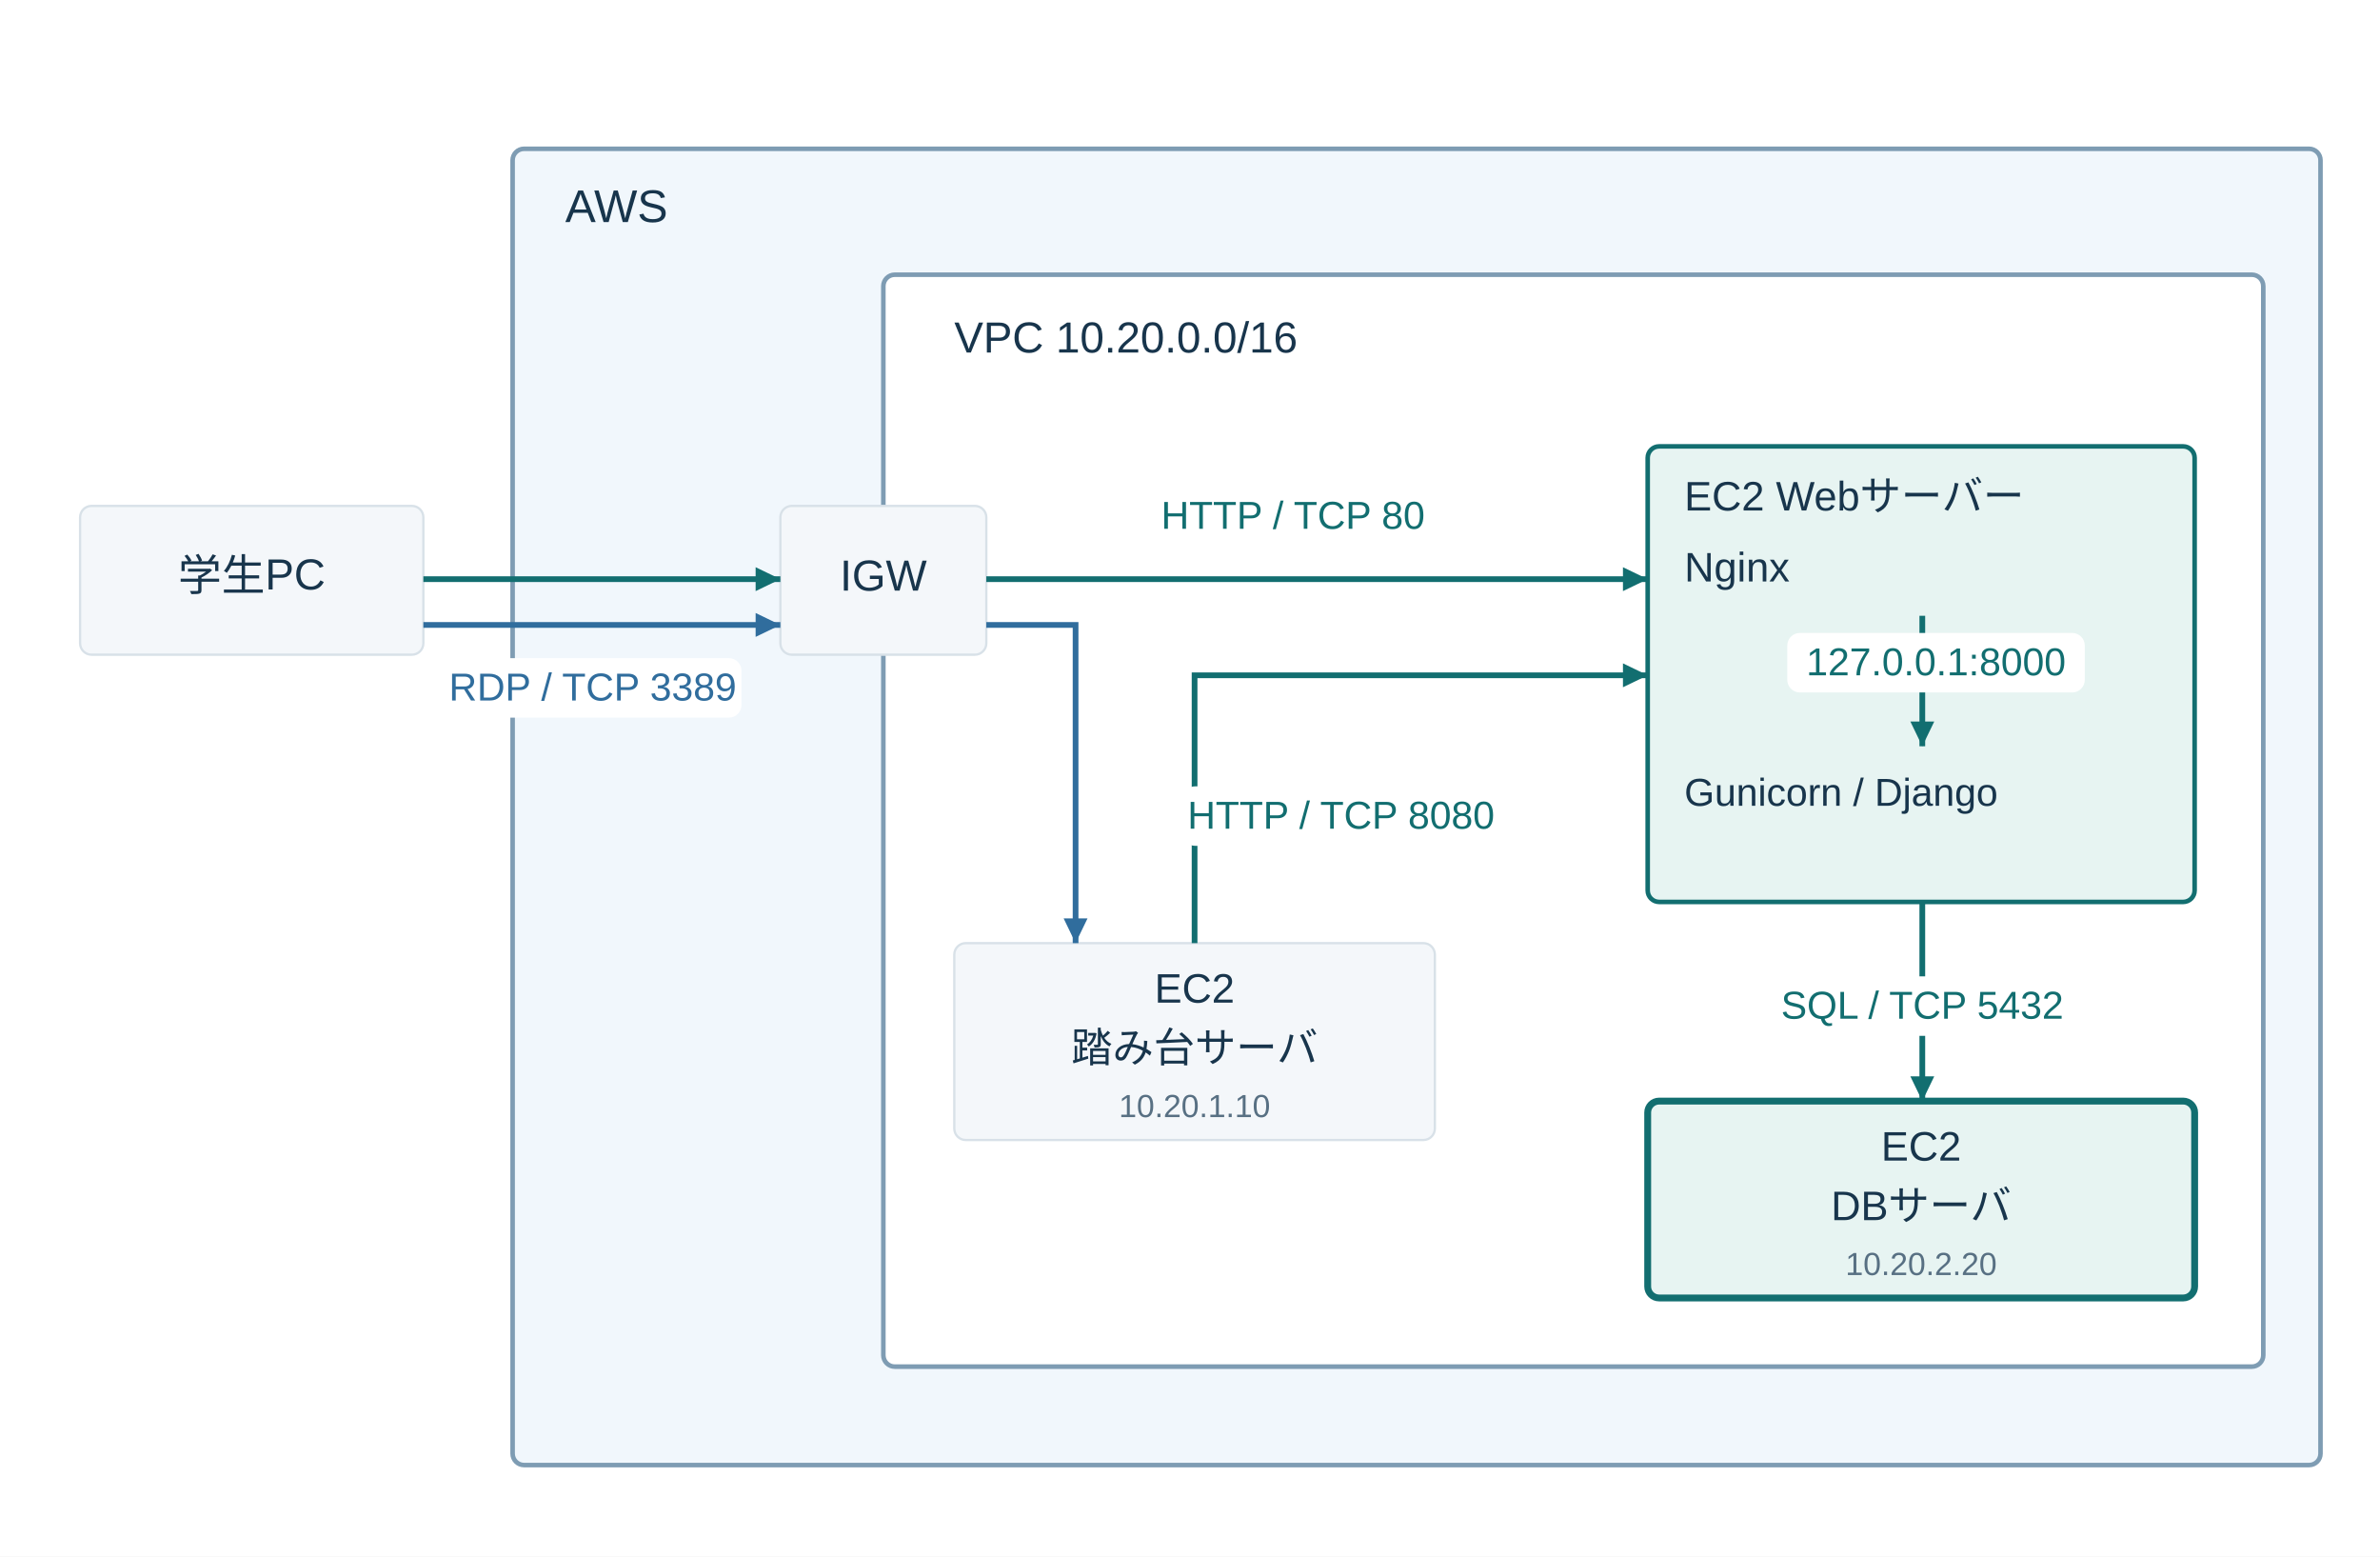
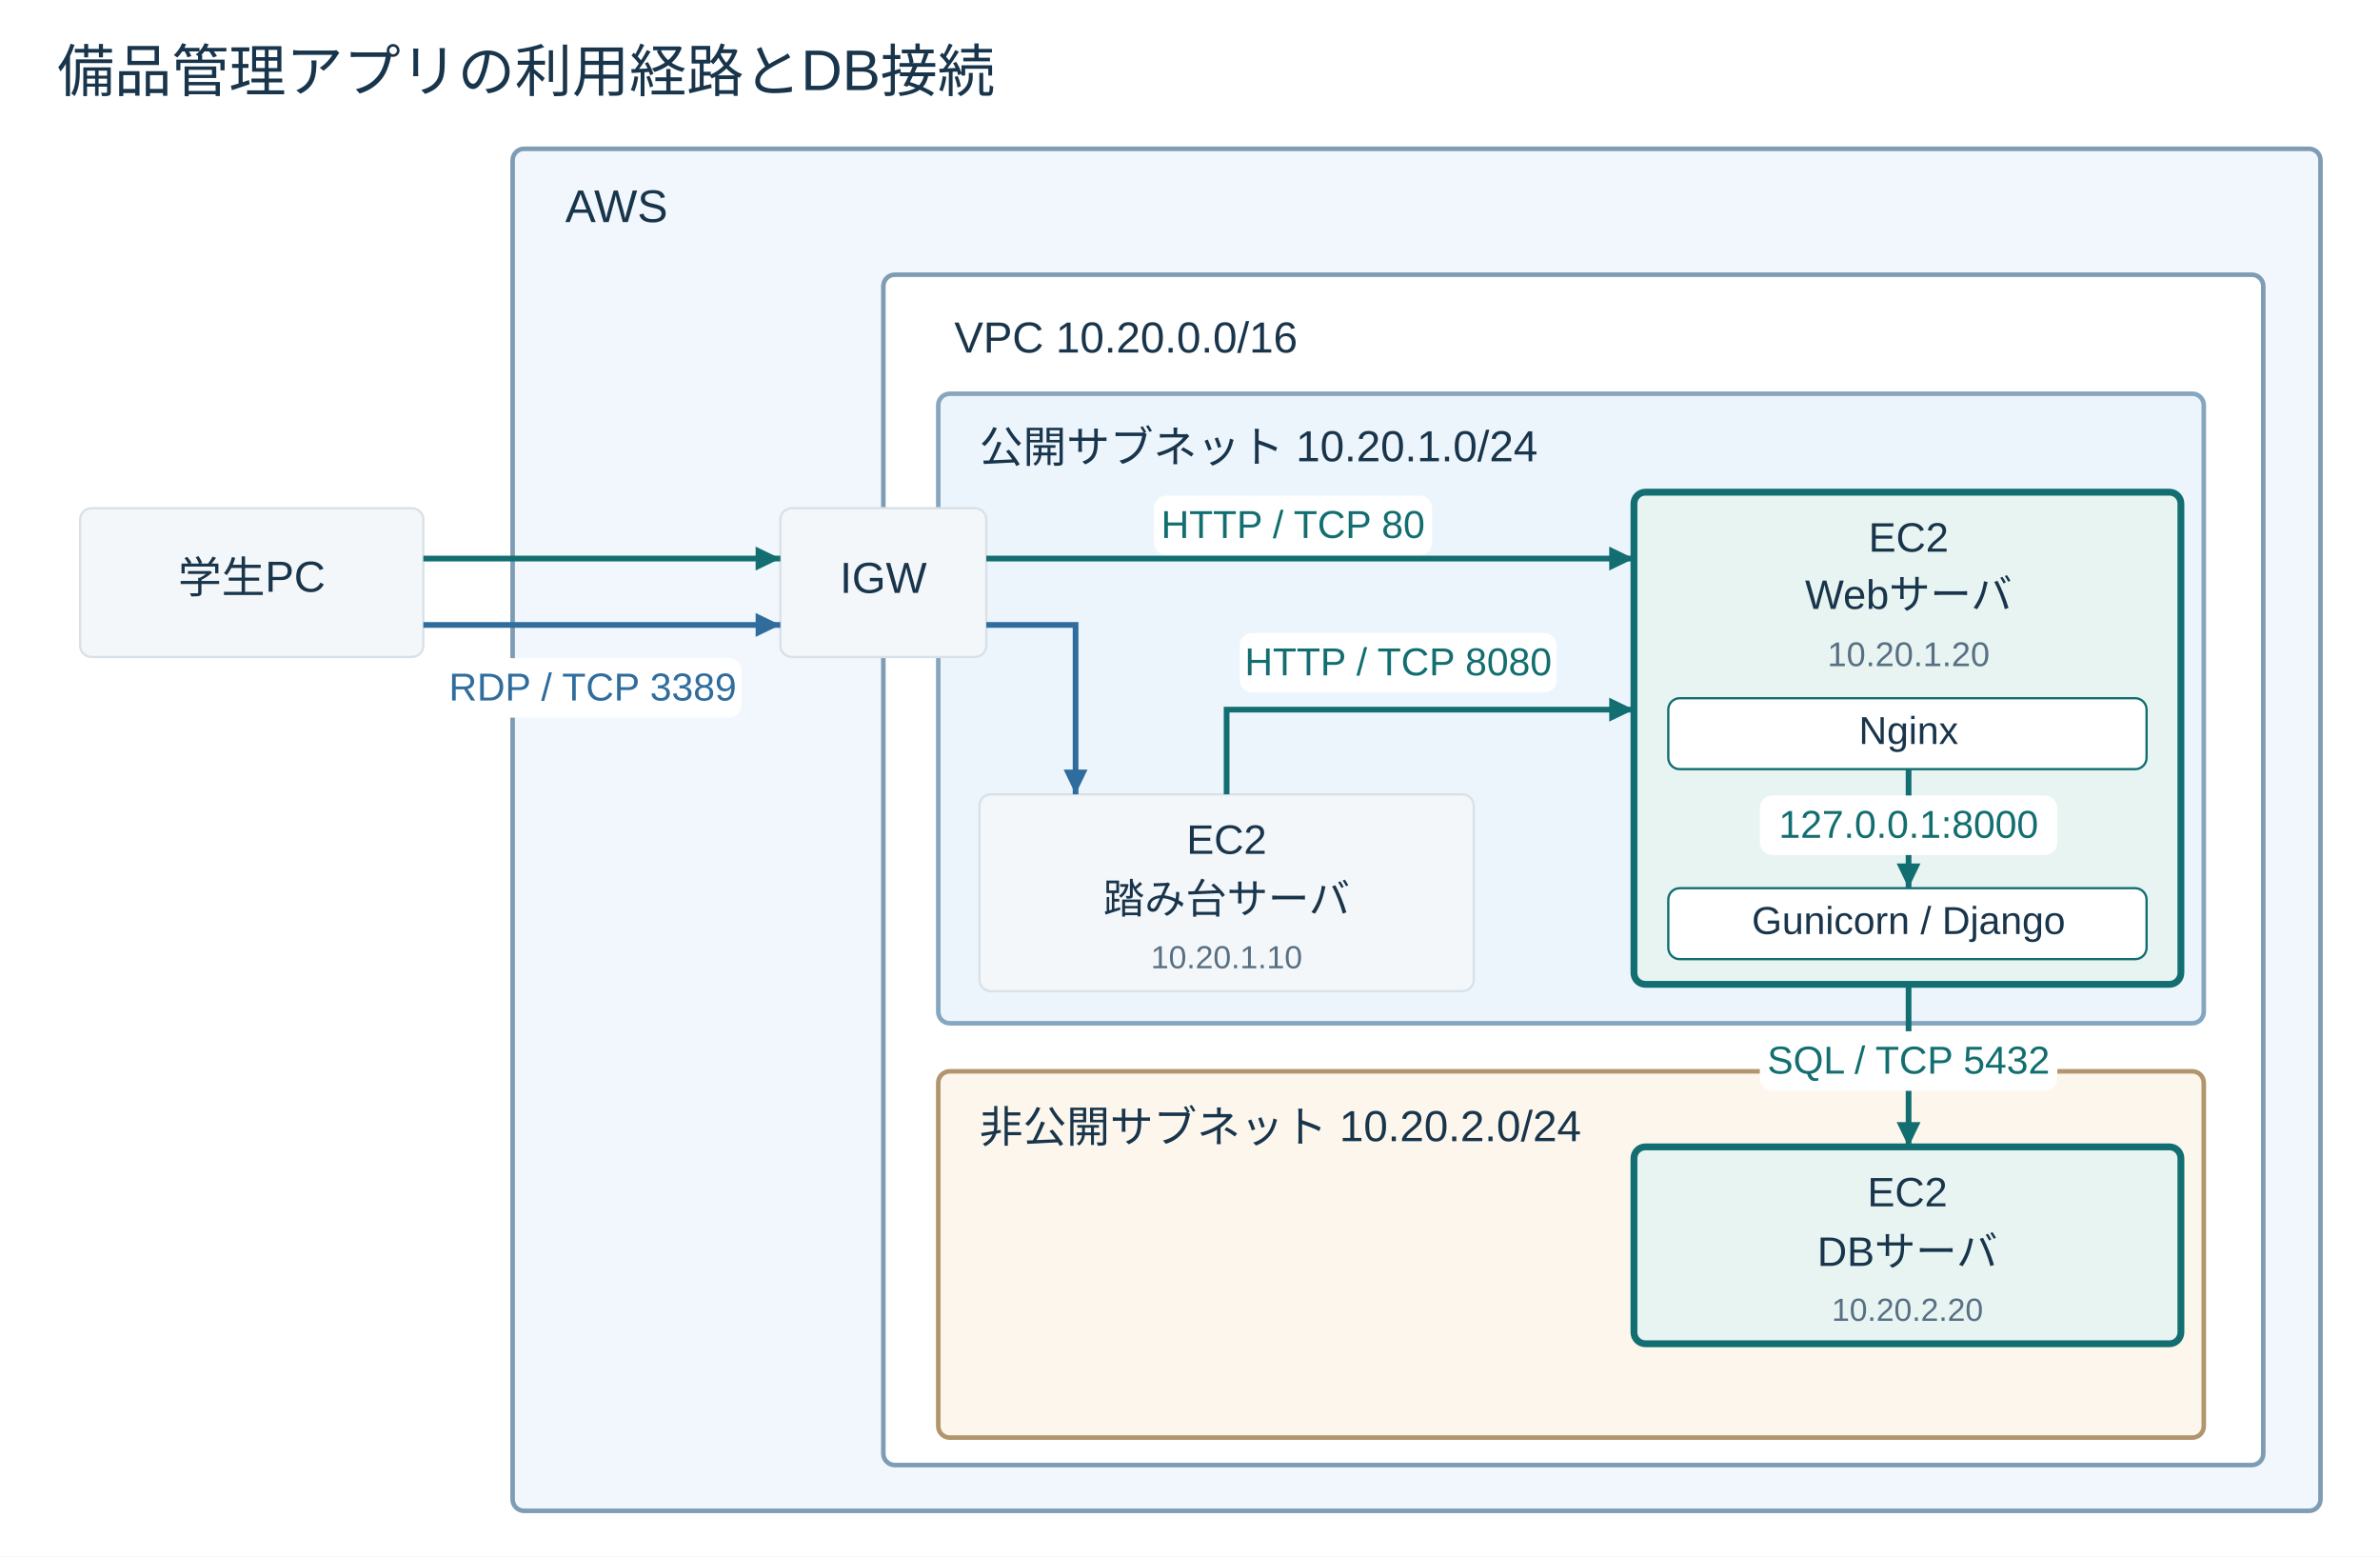
<svg xmlns="http://www.w3.org/2000/svg" width="1040" height="680" viewBox="0 0 1040 680" role="img">
  <rect width="1040" height="680" fill="white" />
-   <rect x="224" y="65" width="790" height="575" rx="5" fill="#f1f7fc" stroke="#7e9cb3" stroke-width="2" />
+   <text x="25" y="40" font-size="25" font-family="Arial,MS Gothic,sans-serif" fill="#18354c">備品管理アプリの利用経路とDB接続</text>
+   <rect x="224" y="65" width="790" height="595" rx="5" fill="#f1f7fc" stroke="#7e9cb3" stroke-width="2" />
  <text x="247" y="97" font-size="20" font-family="Arial,MS Gothic,sans-serif" fill="#18354c">AWS</text>
-   <rect x="386" y="120" width="603" height="477" rx="5" fill="white" stroke="#7e9cb3" stroke-width="2" />
+   <rect x="386" y="120" width="603" height="520" rx="5" fill="white" stroke="#7e9cb3" stroke-width="2" />
  <text x="417" y="154" font-size="19" font-family="Arial,MS Gothic,sans-serif" fill="#18354c">VPC  10.20.0.0/16</text>
-   <rect x="35" y="221" width="150" height="65" rx="5" fill="#f4f7fa" stroke="#d8e1e8" stroke-width="1" />
-   <text x="110.0" y="258" font-size="19" font-family="Arial,MS Gothic,sans-serif" fill="#18354c" text-anchor="middle">学生PC</text>
-   <rect x="341" y="221" width="90" height="65" rx="5" fill="#f4f7fa" stroke="#d8e1e8" stroke-width="1" />
-   <text x="386.0" y="258" font-size="19" font-family="Arial,MS Gothic,sans-serif" fill="#18354c" text-anchor="middle">IGW</text>
-   <polyline points="185,253 341,253" fill="none" stroke="#126e70" stroke-width="2.5" />
-   <polygon points="341.00,253.00 330.19,258.22 330.19,247.78" fill="#126e70" />
-   <polyline points="431,253 720,253" fill="none" stroke="#126e70" stroke-width="2.5" />
-   <polygon points="720.00,253.00 709.19,258.22 709.19,247.78" fill="#126e70" />
-   <rect x="504.75" y="213" width="120.5" height="25" rx="5" fill="white" stroke="white" stroke-width="1" />
-   <text x="565" y="231" font-size="17" font-family="Arial,MS Gothic,sans-serif" fill="#126e70" text-anchor="middle">HTTP / TCP 80</text>
-   <rect x="417" y="412" width="210" height="86" rx="5" fill="#f4f7fa" stroke="#d8e1e8" stroke-width="1" />
-   <text x="522.0" y="438" font-size="18" font-family="Arial,MS Gothic,sans-serif" fill="#18354c" text-anchor="middle">EC2</text>
-   <text x="522.0" y="464" font-size="18" font-family="Arial,MS Gothic,sans-serif" fill="#18354c" text-anchor="middle">踏み台サーバ</text>
-   <text x="522.0" y="488" font-size="14" font-family="Arial,MS Gothic,sans-serif" fill="#587083" text-anchor="middle">10.20.1.10</text>
+   <rect x="410" y="172" width="553" height="275" rx="5" fill="#edf5fc" stroke="#86a6bf" stroke-width="2" />
+   <text x="428" y="202" font-size="19" font-family="Arial,MS Gothic,sans-serif" fill="#18354c">公開サブネット  10.20.1.0/24</text>
+   <rect x="410" y="468" width="553" height="160" rx="5" fill="#fcf6ec" stroke="#b1956c" stroke-width="2" />
+   <text x="428" y="499" font-size="19" font-family="Arial,MS Gothic,sans-serif" fill="#18354c">非公開サブネット  10.20.2.0/24</text>
+   <rect x="35" y="222" width="150" height="65" rx="5" fill="#f4f7fa" stroke="#d8e1e8" stroke-width="1" />
+   <text x="110.0" y="259" font-size="19" font-family="Arial,MS Gothic,sans-serif" fill="#18354c" text-anchor="middle">学生PC</text>
+   <rect x="341" y="222" width="90" height="65" rx="5" fill="#f4f7fa" stroke="#d8e1e8" stroke-width="1" />
+   <text x="386.0" y="259" font-size="19" font-family="Arial,MS Gothic,sans-serif" fill="#18354c" text-anchor="middle">IGW</text>
+   <rect x="428" y="347" width="216" height="86" rx="5" fill="#f4f7fa" stroke="#d8e1e8" stroke-width="1" />
+   <text x="536.0" y="373" font-size="18" font-family="Arial,MS Gothic,sans-serif" fill="#18354c" text-anchor="middle">EC2</text>
+   <text x="536.0" y="399" font-size="18" font-family="Arial,MS Gothic,sans-serif" fill="#18354c" text-anchor="middle">踏み台サーバ</text>
+   <text x="536.0" y="423" font-size="14" font-family="Arial,MS Gothic,sans-serif" fill="#587083" text-anchor="middle">10.20.1.10</text>
+   <rect x="714" y="215" width="239" height="215" rx="5" fill="#e7f4f2" stroke="#126e70" stroke-width="3" />
+   <text x="834" y="241" font-size="18" font-family="Arial,MS Gothic,sans-serif" fill="#18354c" text-anchor="middle">EC2</text>
+   <text x="834" y="266" font-size="18" font-family="Arial,MS Gothic,sans-serif" fill="#18354c" text-anchor="middle">Webサーバ</text>
+   <text x="834" y="291" font-size="15" font-family="Arial,MS Gothic,sans-serif" fill="#587083" text-anchor="middle">10.20.1.20</text>
+   <rect x="729" y="305" width="209" height="31" rx="5" fill="white" stroke="#126e70" stroke-width="1" />
+   <text x="834" y="325" font-size="17" font-family="Arial,MS Gothic,sans-serif" fill="#18354c" text-anchor="middle">Nginx</text>
+   <rect x="729" y="388" width="209" height="31" rx="5" fill="white" stroke="#126e70" stroke-width="1" />
+   <text x="834" y="408" font-size="17" font-family="Arial,MS Gothic,sans-serif" fill="#18354c" text-anchor="middle">Gunicorn / Django</text>
+   <polyline points="834,336 834,388" fill="none" stroke="#126e70" stroke-width="2.5" />
+   <polygon points="834.00,388.00 828.78,377.19 839.22,377.19" fill="#126e70" />
+   <rect x="769.5" y="348" width="129.0" height="25" rx="5" fill="white" stroke="white" stroke-width="1" />
+   <text x="834" y="366" font-size="17" font-family="Arial,MS Gothic,sans-serif" fill="#126e70" text-anchor="middle">127.0.0.1:8000</text>
+   <rect x="714" y="501" width="239" height="86" rx="5" fill="#e7f4f2" stroke="#126e70" stroke-width="3" />
+   <text x="833.5" y="527" font-size="18" font-family="Arial,MS Gothic,sans-serif" fill="#18354c" text-anchor="middle">EC2</text>
+   <text x="833.5" y="553" font-size="18" font-family="Arial,MS Gothic,sans-serif" fill="#18354c" text-anchor="middle">DBサーバ</text>
+   <text x="833.5" y="577" font-size="14" font-family="Arial,MS Gothic,sans-serif" fill="#587083" text-anchor="middle">10.20.2.20</text>
+   <polyline points="185,244 341,244" fill="none" stroke="#126e70" stroke-width="2.5" />
+   <polygon points="341.00,244.00 330.19,249.22 330.19,238.78" fill="#126e70" />
+   <polyline points="431,244 714,244" fill="none" stroke="#126e70" stroke-width="2.5" />
+   <polygon points="714.00,244.00 703.19,249.22 703.19,238.78" fill="#126e70" />
+   <rect x="504.75" y="217" width="120.5" height="25" rx="5" fill="white" stroke="white" stroke-width="1" />
+   <text x="565" y="235" font-size="17" font-family="Arial,MS Gothic,sans-serif" fill="#126e70" text-anchor="middle">HTTP / TCP 80</text>
  <polyline points="185,273 341,273" fill="none" stroke="#306d9d" stroke-width="2.5" />
  <polygon points="341.00,273.00 330.19,278.22 330.19,267.78" fill="#306d9d" />
  <rect x="194.5" y="288" width="129.0" height="25" rx="5" fill="white" stroke="white" stroke-width="1" />
  <text x="259" y="306" font-size="17" font-family="Arial,MS Gothic,sans-serif" fill="#306d9d" text-anchor="middle">RDP / TCP 3389</text>
-   <polyline points="431,273 470,273 470,412" fill="none" stroke="#306d9d" stroke-width="2.5" />
-   <polygon points="470.00,412.00 464.78,401.19 475.22,401.19" fill="#306d9d" />
-   <polyline points="522,412 522,295 720,295" fill="none" stroke="#126e70" stroke-width="2.5" />
-   <polygon points="720.00,295.00 709.19,300.22 709.19,289.78" fill="#126e70" />
-   <rect x="517.25" y="344" width="137.5" height="25" rx="5" fill="white" stroke="white" stroke-width="1" />
-   <text x="586" y="362" font-size="17" font-family="Arial,MS Gothic,sans-serif" fill="#126e70" text-anchor="middle">HTTP / TCP 8080</text>
-   <rect x="720" y="195" width="239" height="199" rx="5" fill="#e7f4f2" stroke="#126e70" stroke-width="2" />
-   <text x="736" y="223" font-size="18" font-family="Arial,MS Gothic,sans-serif" fill="#18354c">EC2 Webサーバー</text>
-   <text x="736" y="254" font-size="18" font-family="Arial,MS Gothic,sans-serif" fill="#18354c">Nginx</text>
-   <polyline points="840,269 840,326" fill="none" stroke="#126e70" stroke-width="2.5" />
-   <polygon points="840.00,326.00 834.78,315.19 845.22,315.19" fill="#126e70" />
-   <rect x="781.5" y="277" width="129.0" height="25" rx="5" fill="white" stroke="white" stroke-width="1" />
-   <text x="846" y="295" font-size="17" font-family="Arial,MS Gothic,sans-serif" fill="#126e70" text-anchor="middle">127.0.0.1:8000</text>
-   <text x="736" y="352" font-size="17" font-family="Arial,MS Gothic,sans-serif" fill="#18354c">Gunicorn / Django</text>
-   <rect x="720" y="481" width="239" height="86" rx="5" fill="#e7f4f2" stroke="#126e70" stroke-width="3" />
-   <text x="839.5" y="507" font-size="18" font-family="Arial,MS Gothic,sans-serif" fill="#18354c" text-anchor="middle">EC2</text>
-   <text x="839.5" y="533" font-size="18" font-family="Arial,MS Gothic,sans-serif" fill="#18354c" text-anchor="middle">DBサーバ</text>
-   <text x="839.5" y="557" font-size="14" font-family="Arial,MS Gothic,sans-serif" fill="#587083" text-anchor="middle">10.20.2.20</text>
-   <polyline points="840,394 840,481" fill="none" stroke="#126e70" stroke-width="2.5" />
-   <polygon points="840.00,481.00 834.78,470.19 845.22,470.19" fill="#126e70" />
-   <rect x="775.5" y="427" width="129.0" height="25" rx="5" fill="white" stroke="white" stroke-width="1" />
-   <text x="840" y="445" font-size="17" font-family="Arial,MS Gothic,sans-serif" fill="#126e70" text-anchor="middle">SQL / TCP 5432</text>
+   <polyline points="431,273 470,273 470,347" fill="none" stroke="#306d9d" stroke-width="2.5" />
+   <polygon points="470.00,347.00 464.78,336.19 475.22,336.19" fill="#306d9d" />
+   <polyline points="536,347 536,310 714,310" fill="none" stroke="#126e70" stroke-width="2.5" />
+   <polygon points="714.00,310.00 703.19,315.22 703.19,304.78" fill="#126e70" />
+   <rect x="542.25" y="277" width="137.5" height="25" rx="5" fill="white" stroke="white" stroke-width="1" />
+   <text x="611" y="295" font-size="17" font-family="Arial,MS Gothic,sans-serif" fill="#126e70" text-anchor="middle">HTTP / TCP 8080</text>
+   <polyline points="834,430 834,501" fill="none" stroke="#126e70" stroke-width="2.5" />
+   <polygon points="834.00,501.00 828.78,490.19 839.22,490.19" fill="#126e70" />
+   <rect x="769.5" y="451" width="129.0" height="25" rx="5" fill="white" stroke="white" stroke-width="1" />
+   <text x="834" y="469" font-size="17" font-family="Arial,MS Gothic,sans-serif" fill="#126e70" text-anchor="middle">SQL / TCP 5432</text>
</svg>
